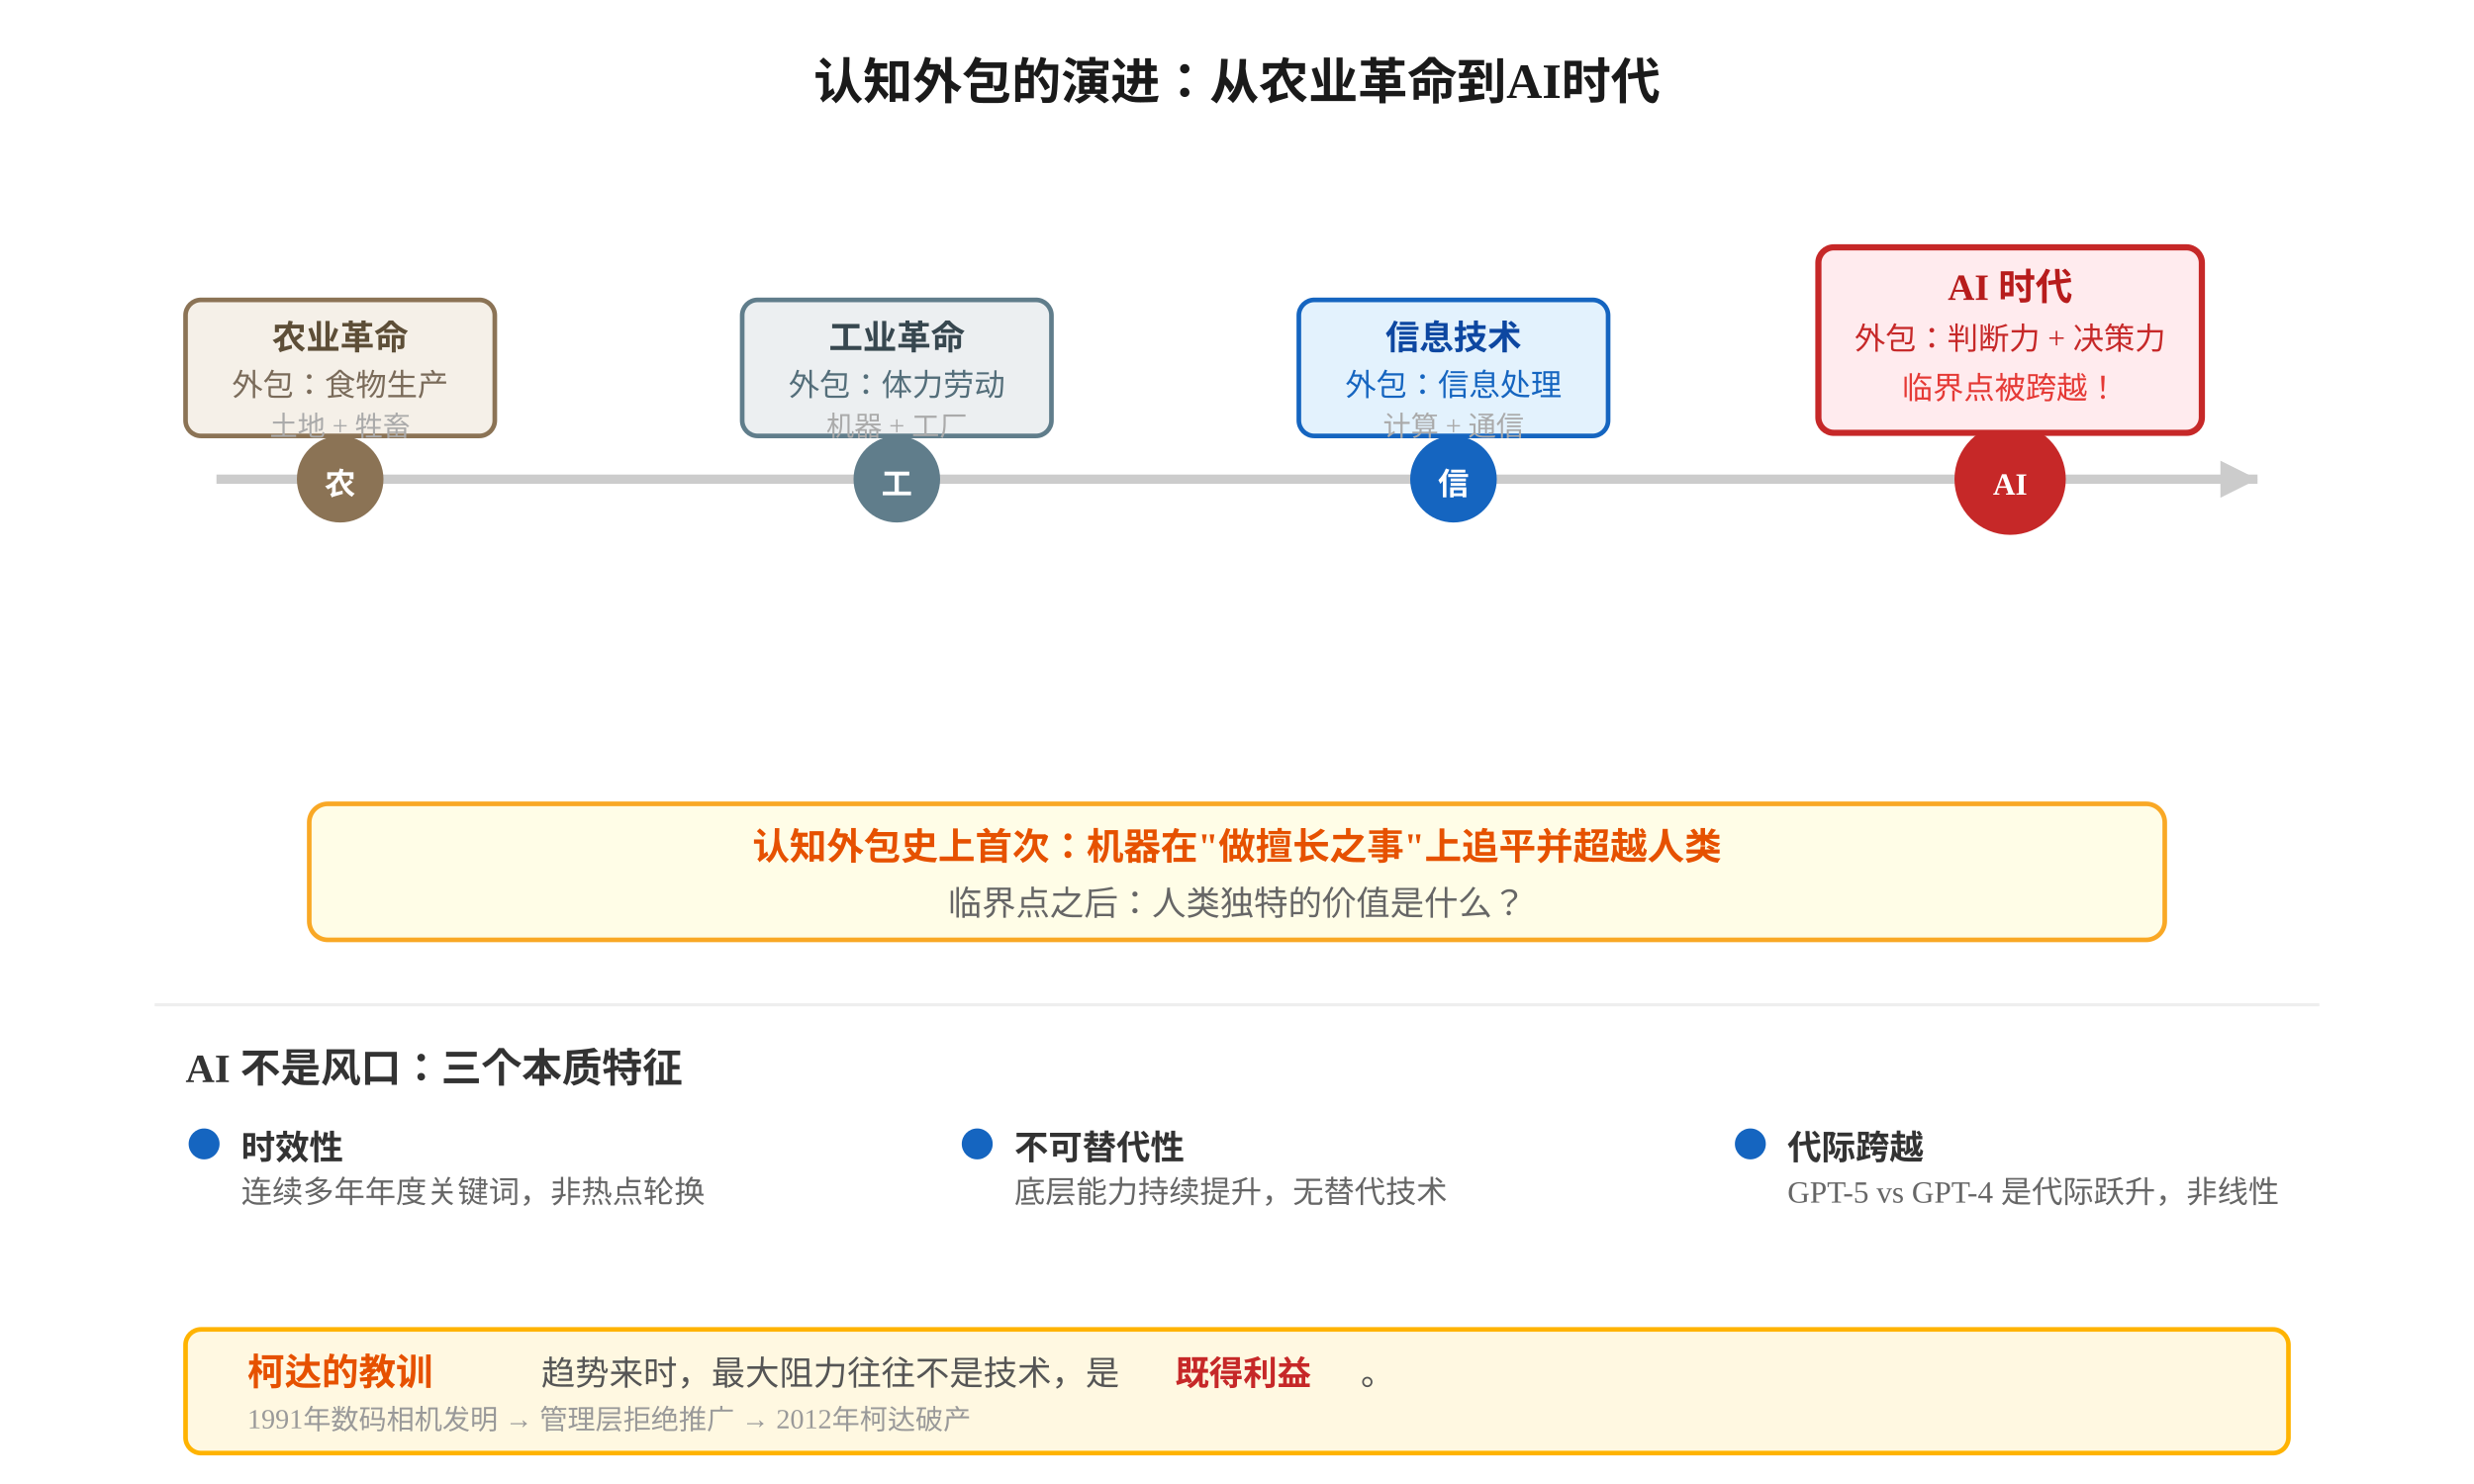
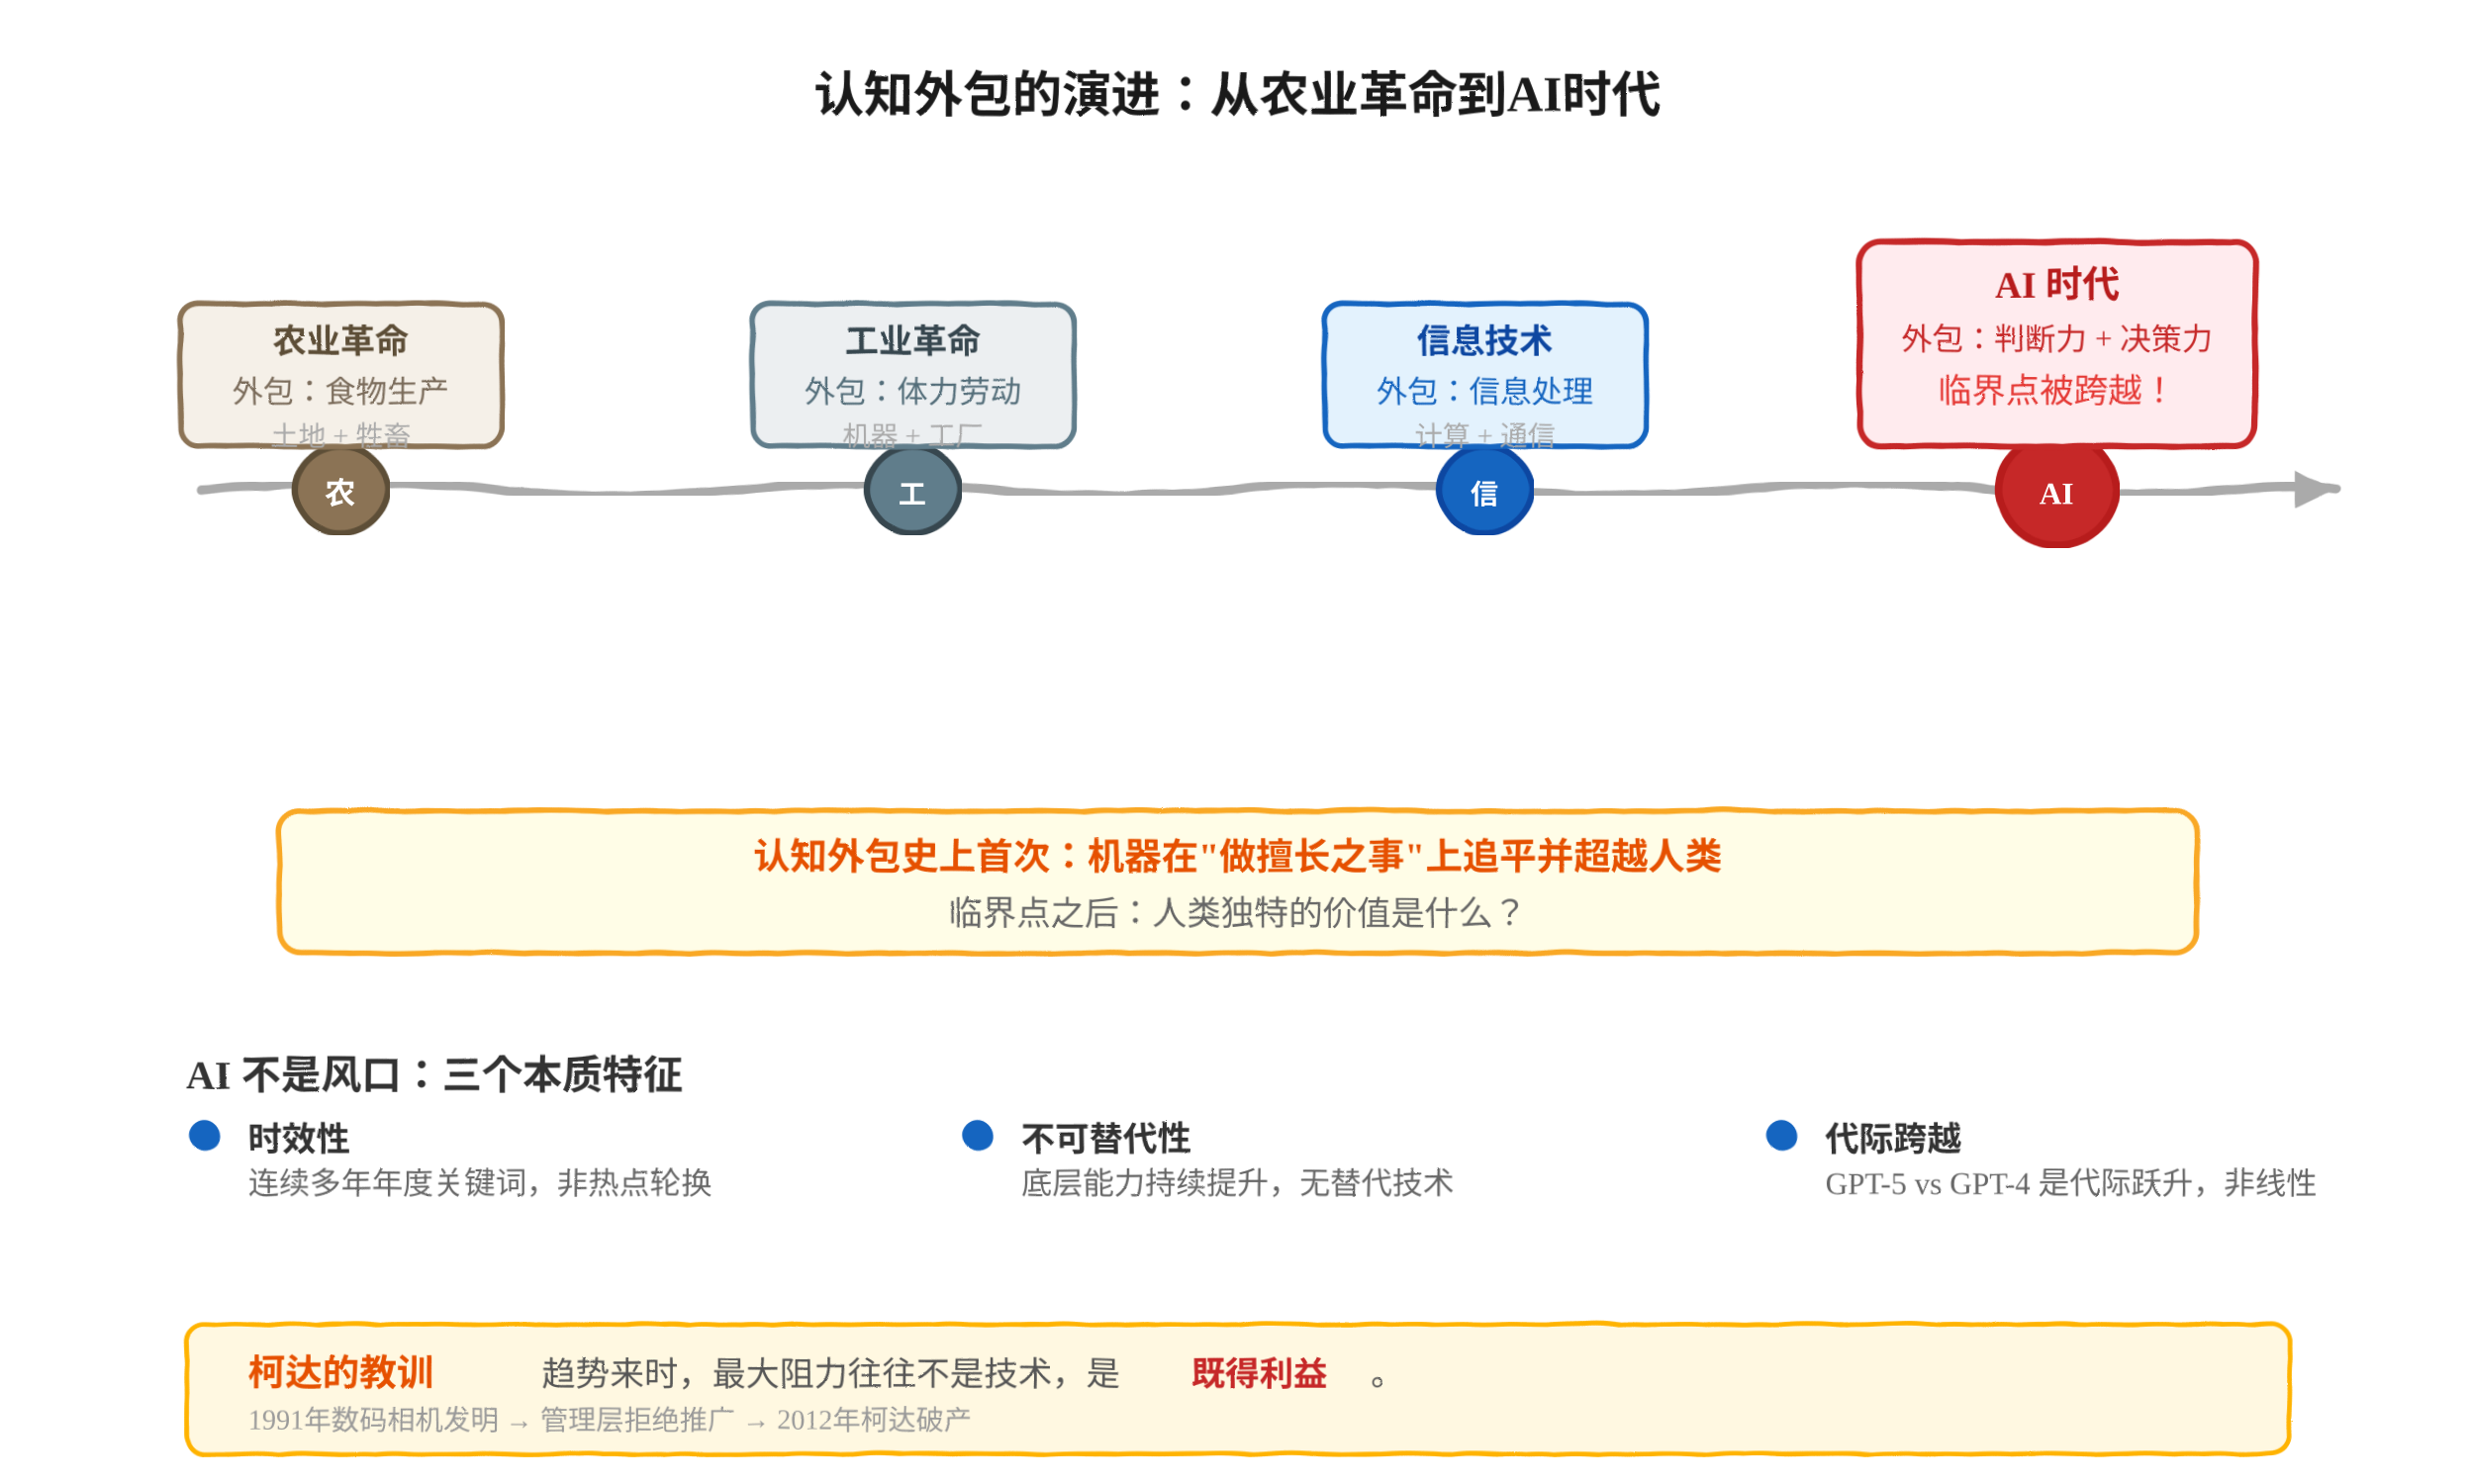
<svg xmlns="http://www.w3.org/2000/svg" viewBox="0 0 800 480">
+   <defs>
+     <filter id="rough" x="-3%" y="-3%" width="106%" height="106%">
+       <feTurbulence type="turbulence" baseFrequency="0.04" numOctaves="2" result="noise" />
+       <feDisplacementMap in="SourceGraphic" in2="noise" scale="1.2" xChannelSelector="R" yChannelSelector="G" />
+     </filter>
+     <filter id="txt" x="-2%" y="-2%" width="104%" height="104%">
+       <feTurbulence type="turbulence" baseFrequency="0.05" numOctaves="1" result="noise" />
+       <feDisplacementMap in="SourceGraphic" in2="noise" scale="0.6" xChannelSelector="R" yChannelSelector="G" />
+     </filter>
+   </defs>
  <rect width="800" height="480" fill="white" />
-   <text x="400" y="32" text-anchor="middle" font-size="16" font-weight="bold" fill="#1a1a1a">认知外包的演进：从农业革命到AI时代</text>
-   <line x1="70" y1="155" x2="730" y2="155" stroke="#ccc" stroke-width="3" />
-   <polygon points="730,155 718,149 718,161" fill="#ccc" />
-   <g transform="translate(110, 155)">
-     <circle cx="0" cy="0" r="14" fill="#8B7355" />
+   <text x="400" y="36" text-anchor="middle" font-size="16" font-weight="bold" fill="#1a1a1a" filter="url(#txt)">认知外包的演进：从农业革命到AI时代</text>
+   <path d="M65 158 Q120 154 160 158 Q200 162 240 158 Q280 154 320 158 Q360 162 400 158 Q440 154 480 158 Q520 162 560 158 Q600 154 640 158 Q680 162 720 158 Q745 156 755 158" fill="none" stroke="#aaa" stroke-width="3" stroke-linecap="round" filter="url(#rough)" />
+   <polygon points="755,158 742,152 742,164" fill="#aaa" filter="url(#rough)" />
+   <g transform="translate(110, 158)">
+     <ellipse cx="0" cy="0" rx="15" ry="14" fill="#8B7355" stroke="#5D4E37" stroke-width="2" filter="url(#rough)" />
    <text x="0" y="5" text-anchor="middle" font-size="10" fill="white" font-weight="bold">农</text>
-     <rect x="-50" y="-58" width="100" height="44" rx="5" fill="#F5F0E8" stroke="#8B7355" stroke-width="1.5" />
-     <text x="0" y="-42" text-anchor="middle" font-size="11" font-weight="bold" fill="#5D4E37">农业革命</text>
-     <text x="0" y="-27" text-anchor="middle" font-size="10" fill="#7A6B5A">外包：食物生产</text>
-     <text x="0" y="-14" text-anchor="middle" font-size="9" fill="#aaa">土地 + 牲畜</text>
+     <rect x="-52" y="-60" width="104" height="46" rx="6" fill="#F5F0E8" stroke="#8B7355" stroke-width="1.8" filter="url(#rough)" />
+     <text x="0" y="-44" text-anchor="middle" font-size="11" font-weight="bold" fill="#5D4E37" filter="url(#txt)">农业革命</text>
+     <text x="0" y="-28" text-anchor="middle" font-size="10" fill="#7A6B5A" filter="url(#txt)">外包：食物生产</text>
+     <text x="0" y="-14" text-anchor="middle" font-size="9" fill="#aaa" filter="url(#txt)">土地 + 牲畜</text>
  </g>
-   <g transform="translate(290, 155)">
-     <circle cx="0" cy="0" r="14" fill="#607D8B" />
-     <text x="0" y="5" text-anchor="middle" font-size="10" fill="white" font-weight="bold">工</text>
-     <rect x="-50" y="-58" width="100" height="44" rx="5" fill="#ECEFF1" stroke="#607D8B" stroke-width="1.5" />
-     <text x="0" y="-42" text-anchor="middle" font-size="11" font-weight="bold" fill="#37474F">工业革命</text>
-     <text x="0" y="-27" text-anchor="middle" font-size="10" fill="#546E7A">外包：体力劳动</text>
-     <text x="0" y="-14" text-anchor="middle" font-size="9" fill="#aaa">机器 + 工厂</text>
+   <g transform="translate(295, 158)">
+     <ellipse cx="0" cy="0" rx="15" ry="14" fill="#607D8B" stroke="#37474F" stroke-width="2" filter="url(#rough)" />
+     <text x="0" y="5" text-anchor="middle" font-size="9" fill="white" font-weight="bold">工</text>
+     <rect x="-52" y="-60" width="104" height="46" rx="6" fill="#ECEFF1" stroke="#607D8B" stroke-width="1.8" filter="url(#rough)" />
+     <text x="0" y="-44" text-anchor="middle" font-size="11" font-weight="bold" fill="#37474F" filter="url(#txt)">工业革命</text>
+     <text x="0" y="-28" text-anchor="middle" font-size="10" fill="#546E7A" filter="url(#txt)">外包：体力劳动</text>
+     <text x="0" y="-14" text-anchor="middle" font-size="9" fill="#aaa" filter="url(#txt)">机器 + 工厂</text>
  </g>
-   <g transform="translate(470, 155)">
-     <circle cx="0" cy="0" r="14" fill="#1565C0" />
-     <text x="0" y="5" text-anchor="middle" font-size="10" fill="white" font-weight="bold">信</text>
-     <rect x="-50" y="-58" width="100" height="44" rx="5" fill="#E3F2FD" stroke="#1565C0" stroke-width="1.5" />
-     <text x="0" y="-42" text-anchor="middle" font-size="11" font-weight="bold" fill="#0D47A1">信息技术</text>
-     <text x="0" y="-27" text-anchor="middle" font-size="10" fill="#1565C0">外包：信息处理</text>
-     <text x="0" y="-14" text-anchor="middle" font-size="9" fill="#aaa">计算 + 通信</text>
+   <g transform="translate(480, 158)">
+     <ellipse cx="0" cy="0" rx="15" ry="14" fill="#1565C0" stroke="#0D47A1" stroke-width="2" filter="url(#rough)" />
+     <text x="0" y="5" text-anchor="middle" font-size="9" fill="white" font-weight="bold">信</text>
+     <rect x="-52" y="-60" width="104" height="46" rx="6" fill="#E3F2FD" stroke="#1565C0" stroke-width="1.8" filter="url(#rough)" />
+     <text x="0" y="-44" text-anchor="middle" font-size="11" font-weight="bold" fill="#0D47A1" filter="url(#txt)">信息技术</text>
+     <text x="0" y="-28" text-anchor="middle" font-size="10" fill="#1565C0" filter="url(#txt)">外包：信息处理</text>
+     <text x="0" y="-14" text-anchor="middle" font-size="9" fill="#aaa" filter="url(#txt)">计算 + 通信</text>
  </g>
-   <g transform="translate(650, 155)">
-     <circle cx="0" cy="0" r="18" fill="#C62828" />
+   <g transform="translate(665, 158)">
+     <ellipse cx="0" cy="0" rx="19" ry="18" fill="#C62828" stroke="#B71C1C" stroke-width="2.5" filter="url(#rough)" />
    <text x="0" y="5" text-anchor="middle" font-size="10" fill="white" font-weight="bold">AI</text>
-     <rect x="-62" y="-75" width="124" height="60" rx="5" fill="#FFEBEE" stroke="#C62828" stroke-width="2" />
-     <text x="0" y="-58" text-anchor="middle" font-size="12" font-weight="bold" fill="#B71C1C">AI 时代</text>
-     <text x="0" y="-42" text-anchor="middle" font-size="10" fill="#C62828">外包：判断力 + 决策力</text>
-     <text x="0" y="-26" text-anchor="middle" font-size="10" fill="#E53935">临界点被跨越！</text>
+     <rect x="-64" y="-80" width="128" height="66" rx="7" fill="#FFEBEE" stroke="#C62828" stroke-width="2" filter="url(#rough)" />
+     <text x="0" y="-62" text-anchor="middle" font-size="12" font-weight="bold" fill="#B71C1C" filter="url(#txt)">AI 时代</text>
+     <text x="0" y="-45" text-anchor="middle" font-size="10" fill="#C62828" filter="url(#txt)">外包：判断力 + 决策力</text>
+     <text x="0" y="-28" text-anchor="middle" font-size="11" fill="#E53935" filter="url(#txt)">临界点被跨越！</text>
  </g>
-   <rect x="100" y="260" width="600" height="44" rx="6" fill="#FFFDE7" stroke="#F9A825" stroke-width="1.5" />
-   <text x="400" y="278" text-anchor="middle" font-size="12" font-weight="bold" fill="#E65100">认知外包史上首次：机器在"做擅长之事"上追平并超越人类</text>
-   <text x="400" y="296" text-anchor="middle" font-size="11" fill="#666">临界点之后：人类独特的价值是什么？</text>
-   <line x1="50" y1="325" x2="750" y2="325" stroke="#eee" stroke-width="1" />
-   <text x="60" y="350" font-size="13" font-weight="bold" fill="#333">AI 不是风口：三个本质特征</text>
-   <g transform="translate(60, 375)">
-     <circle cx="6" cy="-5" r="5" fill="#1565C0" />
-     <text x="18" y="0" font-size="11" font-weight="bold" fill="#333">时效性</text>
-     <text x="18" y="14" font-size="10" fill="#666">连续多年年度关键词，非热点轮换</text>
+   <rect x="90" y="262" width="620" height="46" rx="7" fill="#FFFDE7" stroke="#F9A825" stroke-width="1.8" filter="url(#rough)" />
+   <text x="400" y="281" text-anchor="middle" font-size="12" font-weight="bold" fill="#E65100" filter="url(#txt)">认知外包史上首次：机器在"做擅长之事"上追平并超越人类</text>
+   <text x="400" y="299" text-anchor="middle" font-size="11" fill="#666" filter="url(#txt)">临界点之后：人类独特的价值是什么？</text>
+   <line x1="50" y1="328" x2="750" y2="328" stroke="#ddd" stroke-width="1.5" stroke-dasharray="5,4" filter="url(#rough)" />
+   <text x="60" y="352" font-size="13" font-weight="bold" fill="#333" filter="url(#txt)">AI 不是风口：三个本质特征</text>
+   <g transform="translate(60, 372)">
+     <ellipse cx="6" cy="-5" rx="5" ry="5" fill="#1565C0" filter="url(#rough)" />
+     <text x="20" y="0" font-size="11" font-weight="bold" fill="#333" filter="url(#txt)">时效性</text>
+     <text x="20" y="14" font-size="10" fill="#666" filter="url(#txt)">连续多年年度关键词，非热点轮换</text>
  </g>
-   <g transform="translate(310, 375)">
-     <circle cx="6" cy="-5" r="5" fill="#1565C0" />
-     <text x="18" y="0" font-size="11" font-weight="bold" fill="#333">不可替代性</text>
-     <text x="18" y="14" font-size="10" fill="#666">底层能力持续提升，无替代技术</text>
+   <g transform="translate(310, 372)">
+     <ellipse cx="6" cy="-5" rx="5" ry="5" fill="#1565C0" filter="url(#rough)" />
+     <text x="20" y="0" font-size="11" font-weight="bold" fill="#333" filter="url(#txt)">不可替代性</text>
+     <text x="20" y="14" font-size="10" fill="#666" filter="url(#txt)">底层能力持续提升，无替代技术</text>
  </g>
-   <g transform="translate(560, 375)">
-     <circle cx="6" cy="-5" r="5" fill="#1565C0" />
-     <text x="18" y="0" font-size="11" font-weight="bold" fill="#333">代际跨越</text>
-     <text x="18" y="14" font-size="10" fill="#666">GPT-5 vs GPT-4 是代际跃升，非线性</text>
+   <g transform="translate(570, 372)">
+     <ellipse cx="6" cy="-5" rx="5" ry="5" fill="#1565C0" filter="url(#rough)" />
+     <text x="20" y="0" font-size="11" font-weight="bold" fill="#333" filter="url(#txt)">代际跨越</text>
+     <text x="20" y="14" font-size="10" fill="#666" filter="url(#txt)">GPT-5 vs GPT-4 是代际跃升，非线性</text>
  </g>
-   <rect x="60" y="430" width="680" height="40" rx="5" fill="#FFF8E1" stroke="#FFB300" stroke-width="1.5" />
-   <text x="80" y="448" font-size="12" font-weight="bold" fill="#E65100">柯达的教训</text>
-   <text x="175" y="448" font-size="11" fill="#555">趋势来时，最大阻力往往不是技术，是</text>
-   <text x="380" y="448" font-size="11" font-weight="bold" fill="#C62828">既得利益</text>
-   <text x="440" y="448" font-size="11" fill="#555">。</text>
-   <text x="80" y="462" font-size="9" fill="#999">1991年数码相机发明 → 管理层拒绝推广 → 2012年柯达破产</text>
+   <rect x="60" y="428" width="680" height="42" rx="6" fill="#FFF8E1" stroke="#FFB300" stroke-width="1.5" filter="url(#rough)" />
+   <text x="80" y="448" font-size="12" font-weight="bold" fill="#E65100" filter="url(#txt)">柯达的教训</text>
+   <text x="175" y="448" font-size="11" fill="#555" filter="url(#txt)">趋势来时，最大阻力往往不是技术，是</text>
+   <text x="385" y="448" font-size="11" font-weight="bold" fill="#C62828" filter="url(#txt)">既得利益</text>
+   <text x="443" y="448" font-size="11" fill="#555" filter="url(#txt)">。</text>
+   <text x="80" y="462" font-size="9" fill="#999" filter="url(#txt)">1991年数码相机发明 → 管理层拒绝推广 → 2012年柯达破产</text>
</svg>
